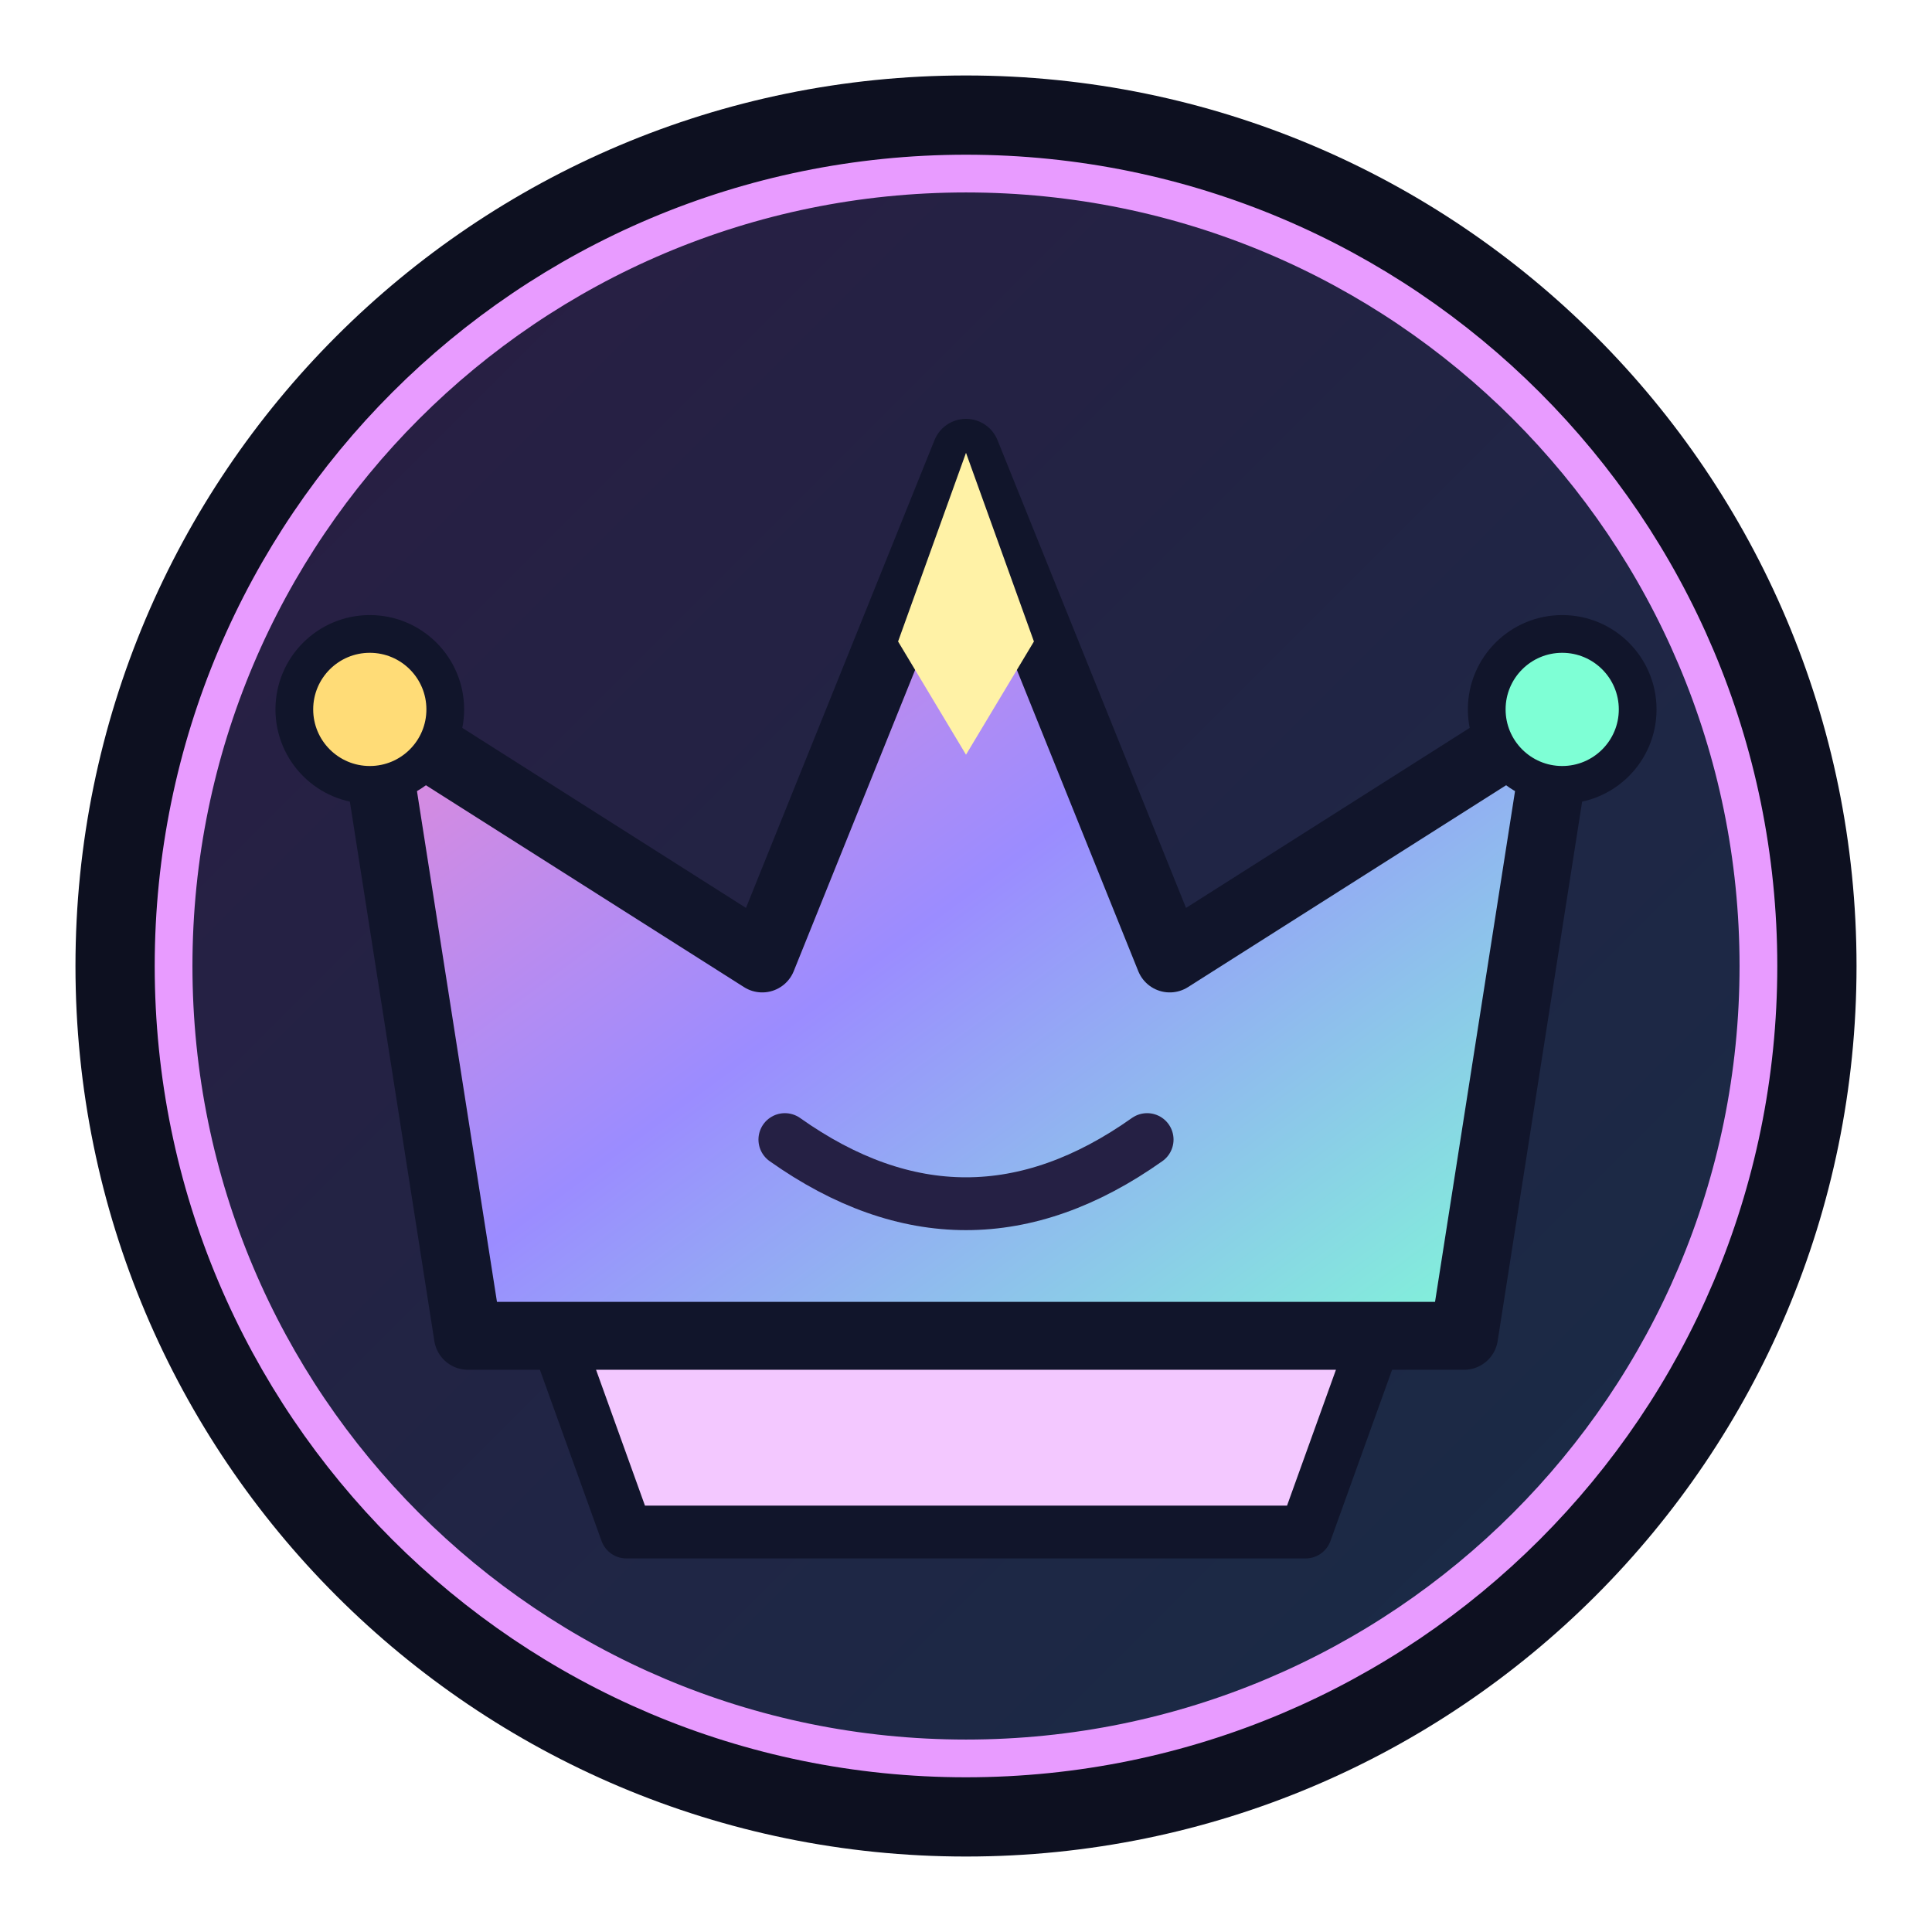
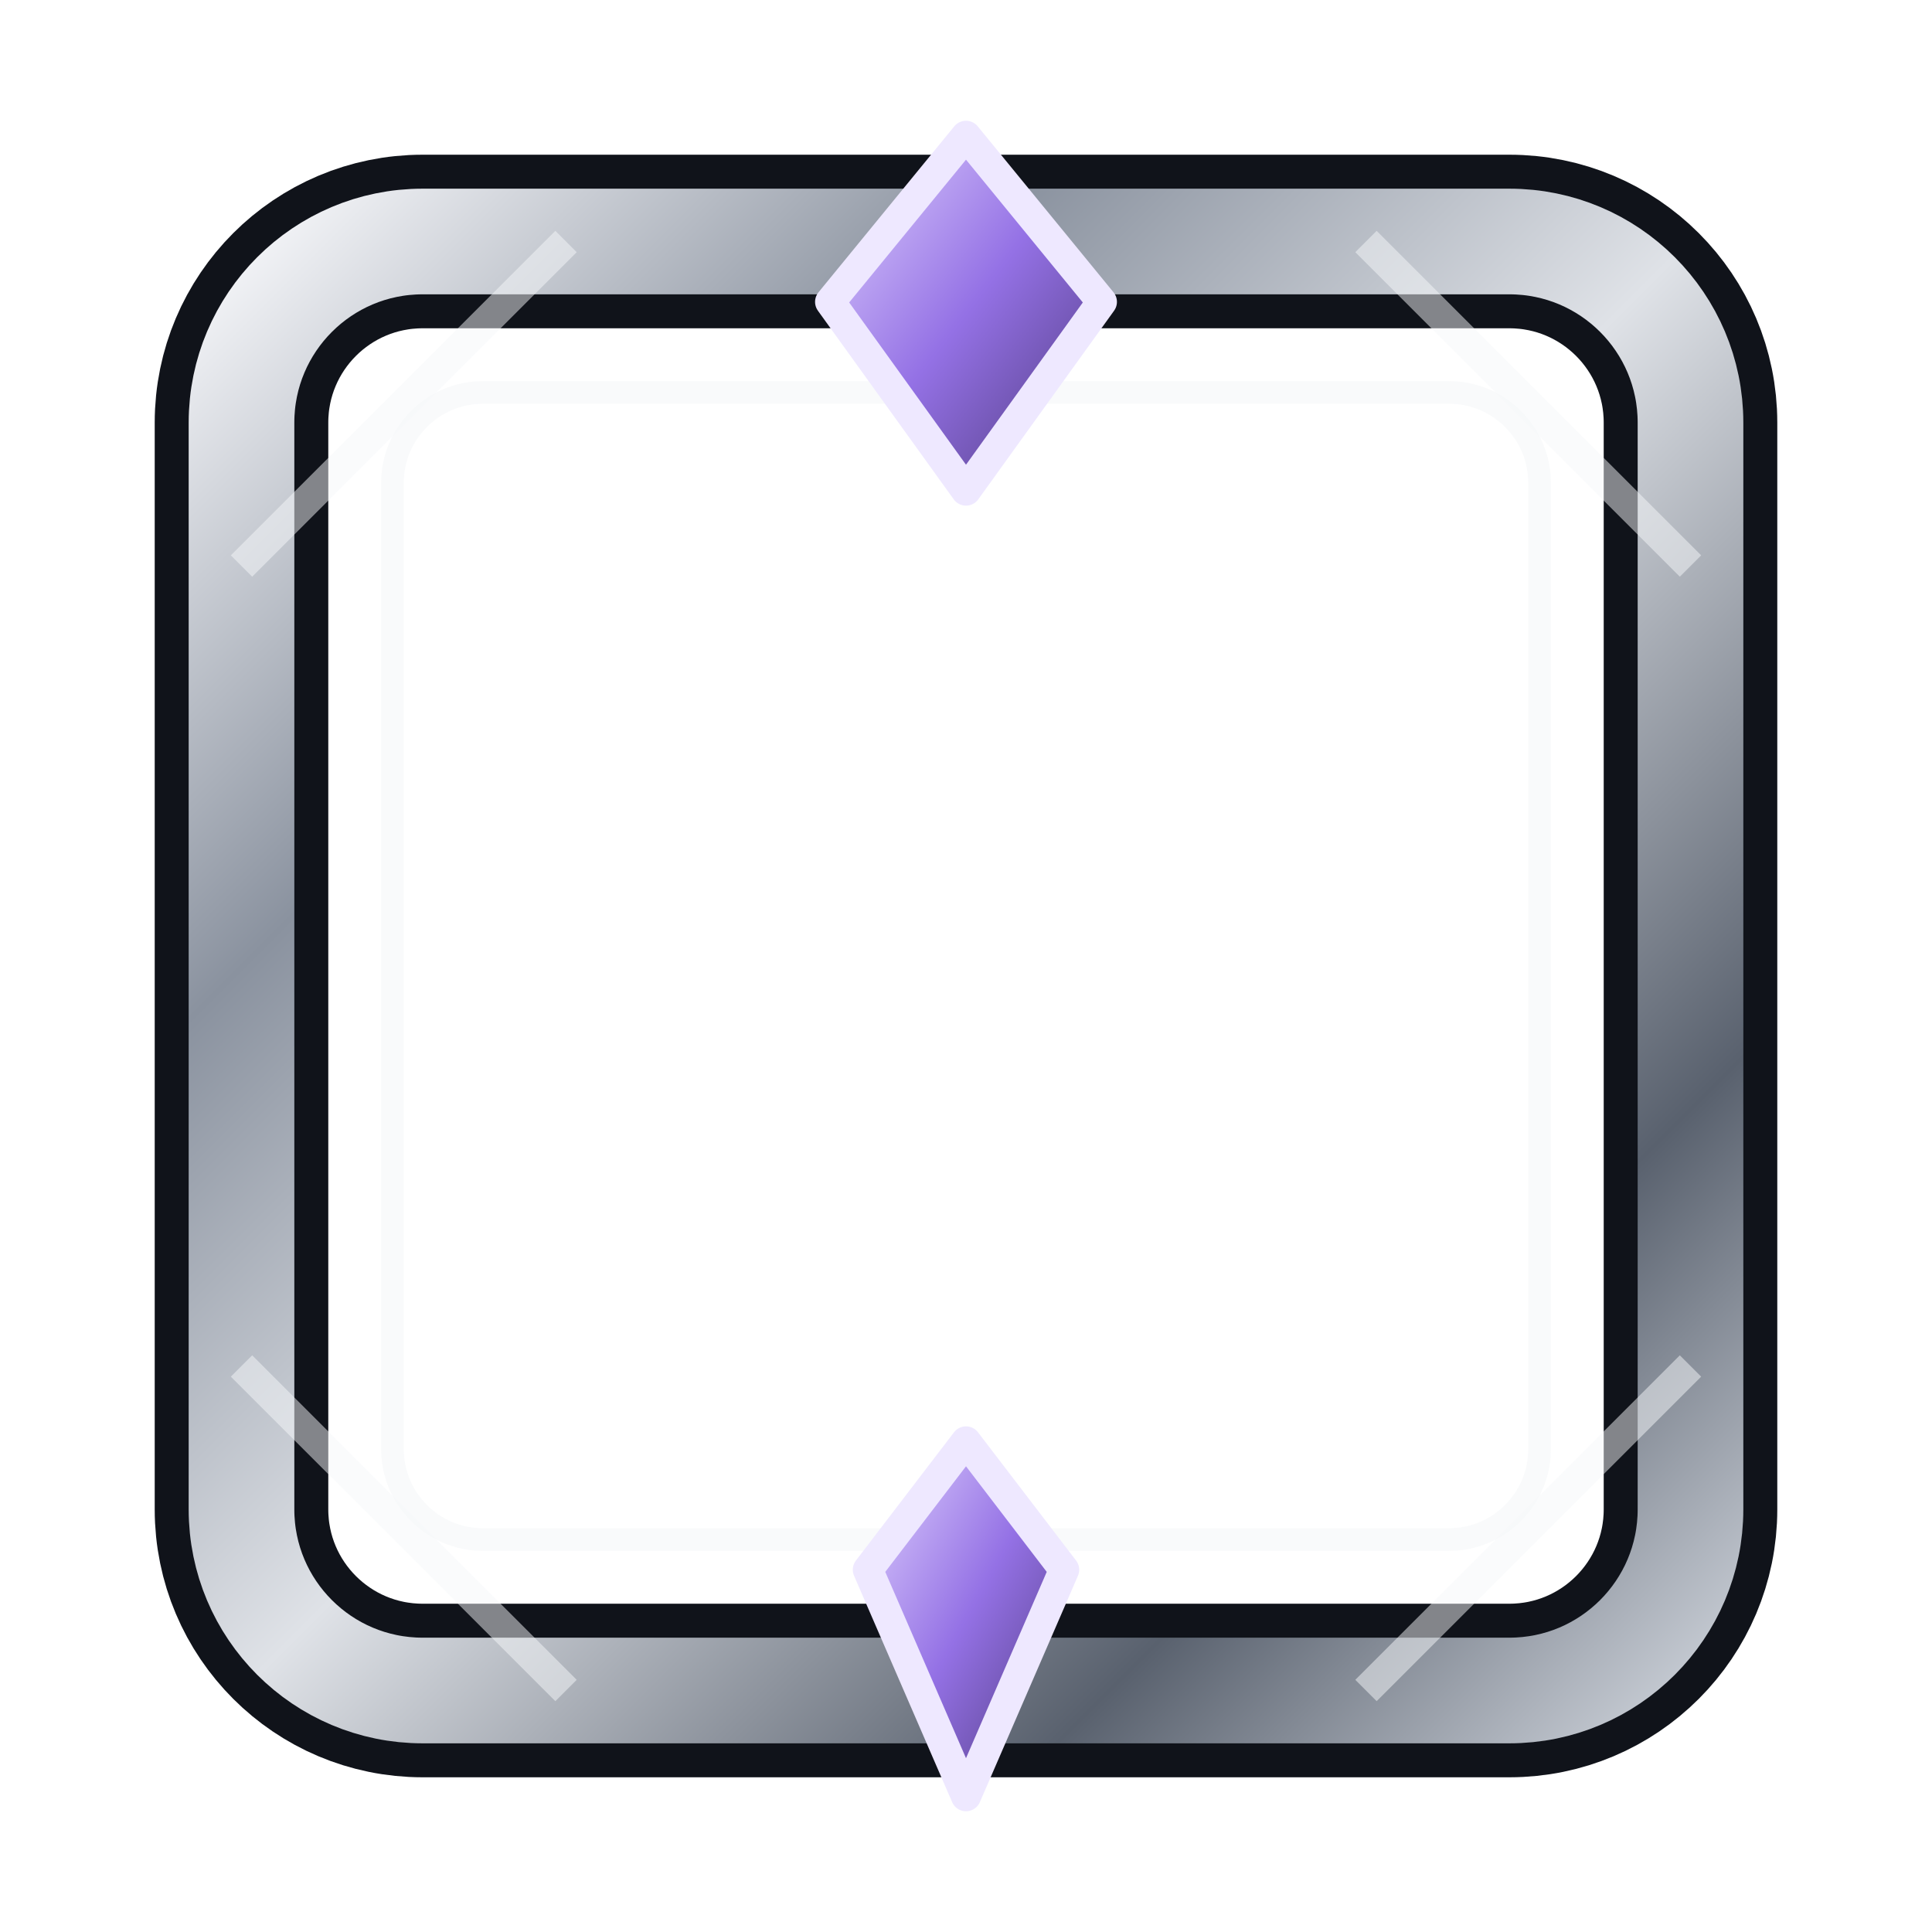
<svg xmlns="http://www.w3.org/2000/svg" viewBox="0 0 256 256">
  <defs>
-     <linearGradient id="bg" x2="1" y2="1">
-       <stop stop-color="#2a1d43" />
-       <stop offset="1" stop-color="#182c46" />
+     <linearGradient id="frame" x1="0" y1="0" x2="1" y2="1">
+       <stop stop-color="#f4f5f8" />
+       <stop offset=".25" stop-color="#8a929f" />
+       <stop offset=".5" stop-color="#dfe2e7" />
+       <stop offset=".8" stop-color="#59616e" />
+       <stop offset="1" stop-color="#c7ccd4" />
    </linearGradient>
-     <linearGradient id="p" x2="1" y2="1">
-       <stop stop-color="#ff8acb" />
-       <stop offset=".5" stop-color="#9b8cff" />
-       <stop offset="1" stop-color="#7effd5" />
+     <linearGradient id="gem" x1="0" y1="0" x2="1" y2="1">
+       <stop stop-color="#e3d6ff" />
+       <stop offset=".5" stop-color="#9471e5" />
+       <stop offset="1" stop-color="#4a3678" />
    </linearGradient>
  </defs>
-   <circle cx="128" cy="128" r="118" fill="#0d1020" />
-   <circle cx="128" cy="128" r="105" fill="url(#bg)" stroke="#e89bff" stroke-width="5" />
-   <path d="M62 177 49 94l52 33 27-67 27 67 52-33-13 83Z" fill="url(#p)" stroke="#11152b" stroke-width="9" stroke-linejoin="round" />
-   <path d="M74 178h108l-9 25H83Z" fill="#f3c8ff" stroke="#11152b" stroke-width="7" stroke-linejoin="round" />
-   <path d="m128 60 9 25-9 15-9-15Z" fill="#fff2a6" />
-   <circle cx="49" cy="94" r="10" fill="#ffdc77" stroke="#11152b" stroke-width="5" />
-   <circle cx="207" cy="94" r="10" fill="#7effd5" stroke="#11152b" stroke-width="5" />
-   <path d="M104 151q24 17 48 0" fill="none" stroke="#252044" stroke-width="7" stroke-linecap="round" />
+   <rect x="32" y="32" width="192" height="192" rx="24" fill="none" stroke="#10131a" stroke-width="23" />
+   <rect x="32" y="32" width="192" height="192" rx="24" fill="none" stroke="url(#frame)" stroke-width="14" />
+   <rect x="52" y="52" width="152" height="152" rx="12" fill="none" stroke="#f0f2f5" stroke-opacity=".38" stroke-width="3" />
+   <path d="m32 75 43-43m106 0 43 43M32 181l43 43m106 0 43-43" stroke="#f7f8fa" stroke-opacity=".5" stroke-width="4" />
+   <path d="m128 18 18 22-18 25-18-25Z" fill="url(#gem)" stroke="#eee8ff" stroke-width="4" stroke-linejoin="round" />
+   <path d="m128 191 13 17-13 30-13-30Z" fill="url(#gem)" stroke="#eee8ff" stroke-width="4" stroke-linejoin="round" />
</svg>
